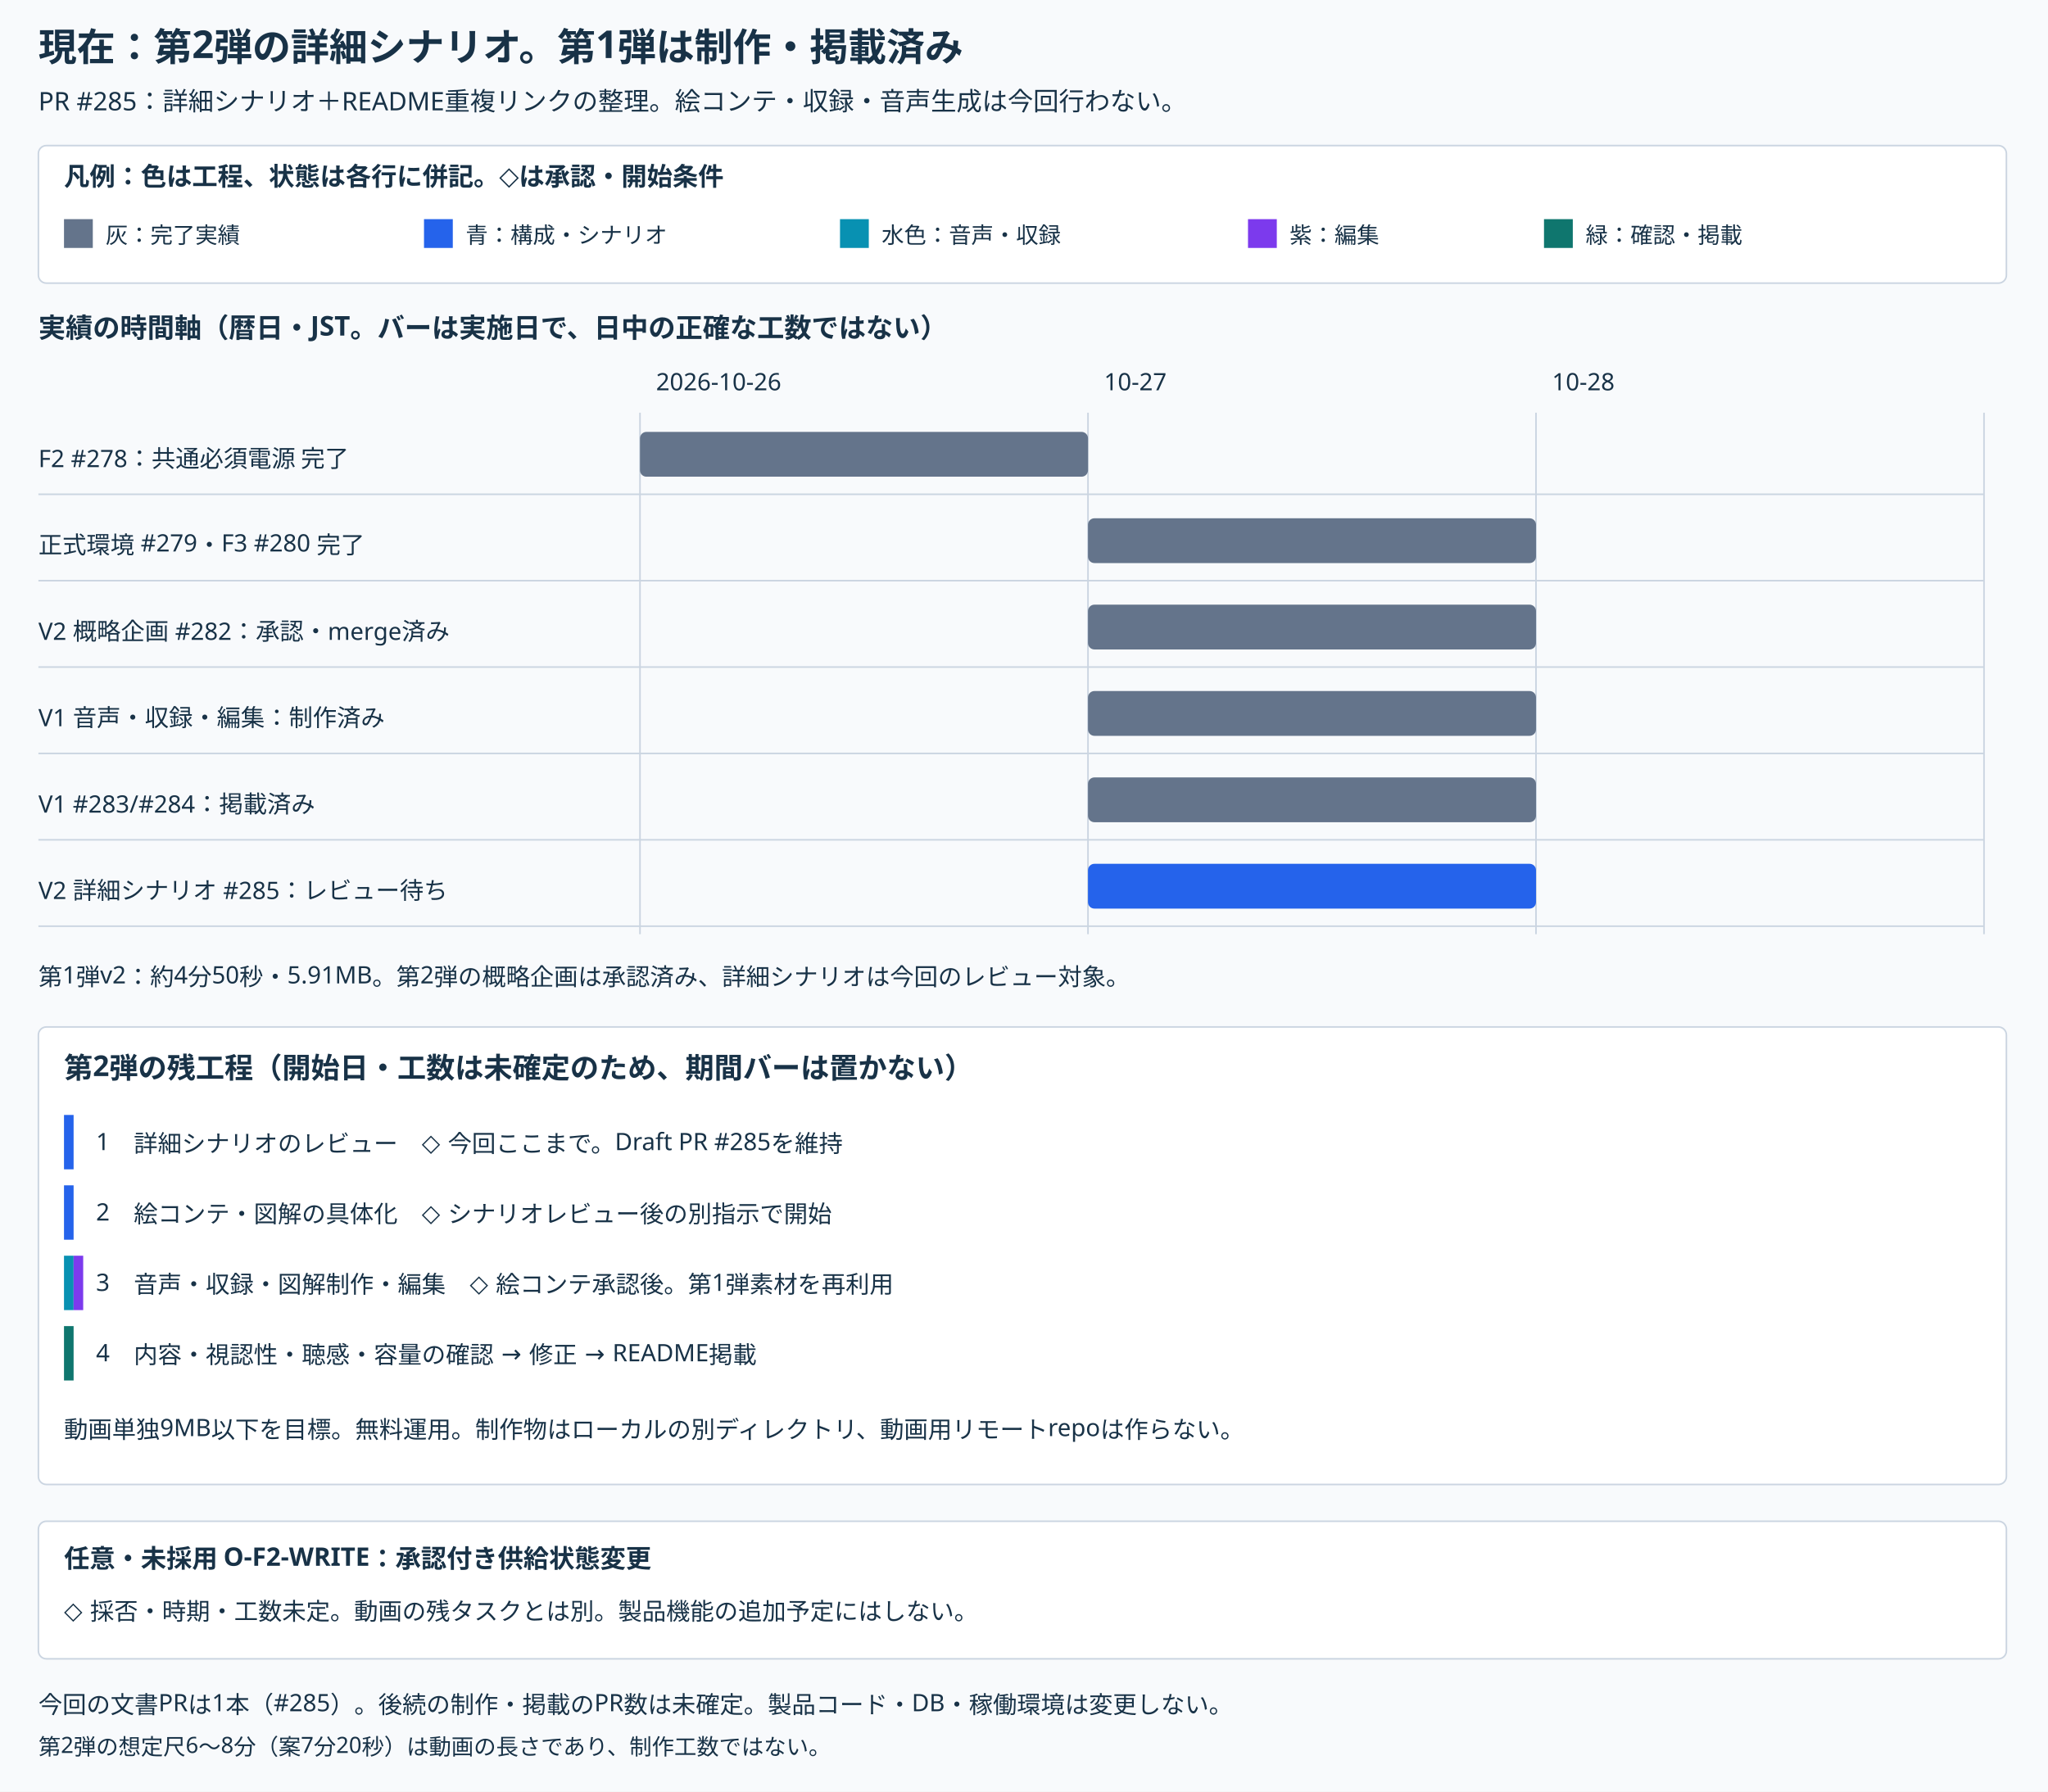
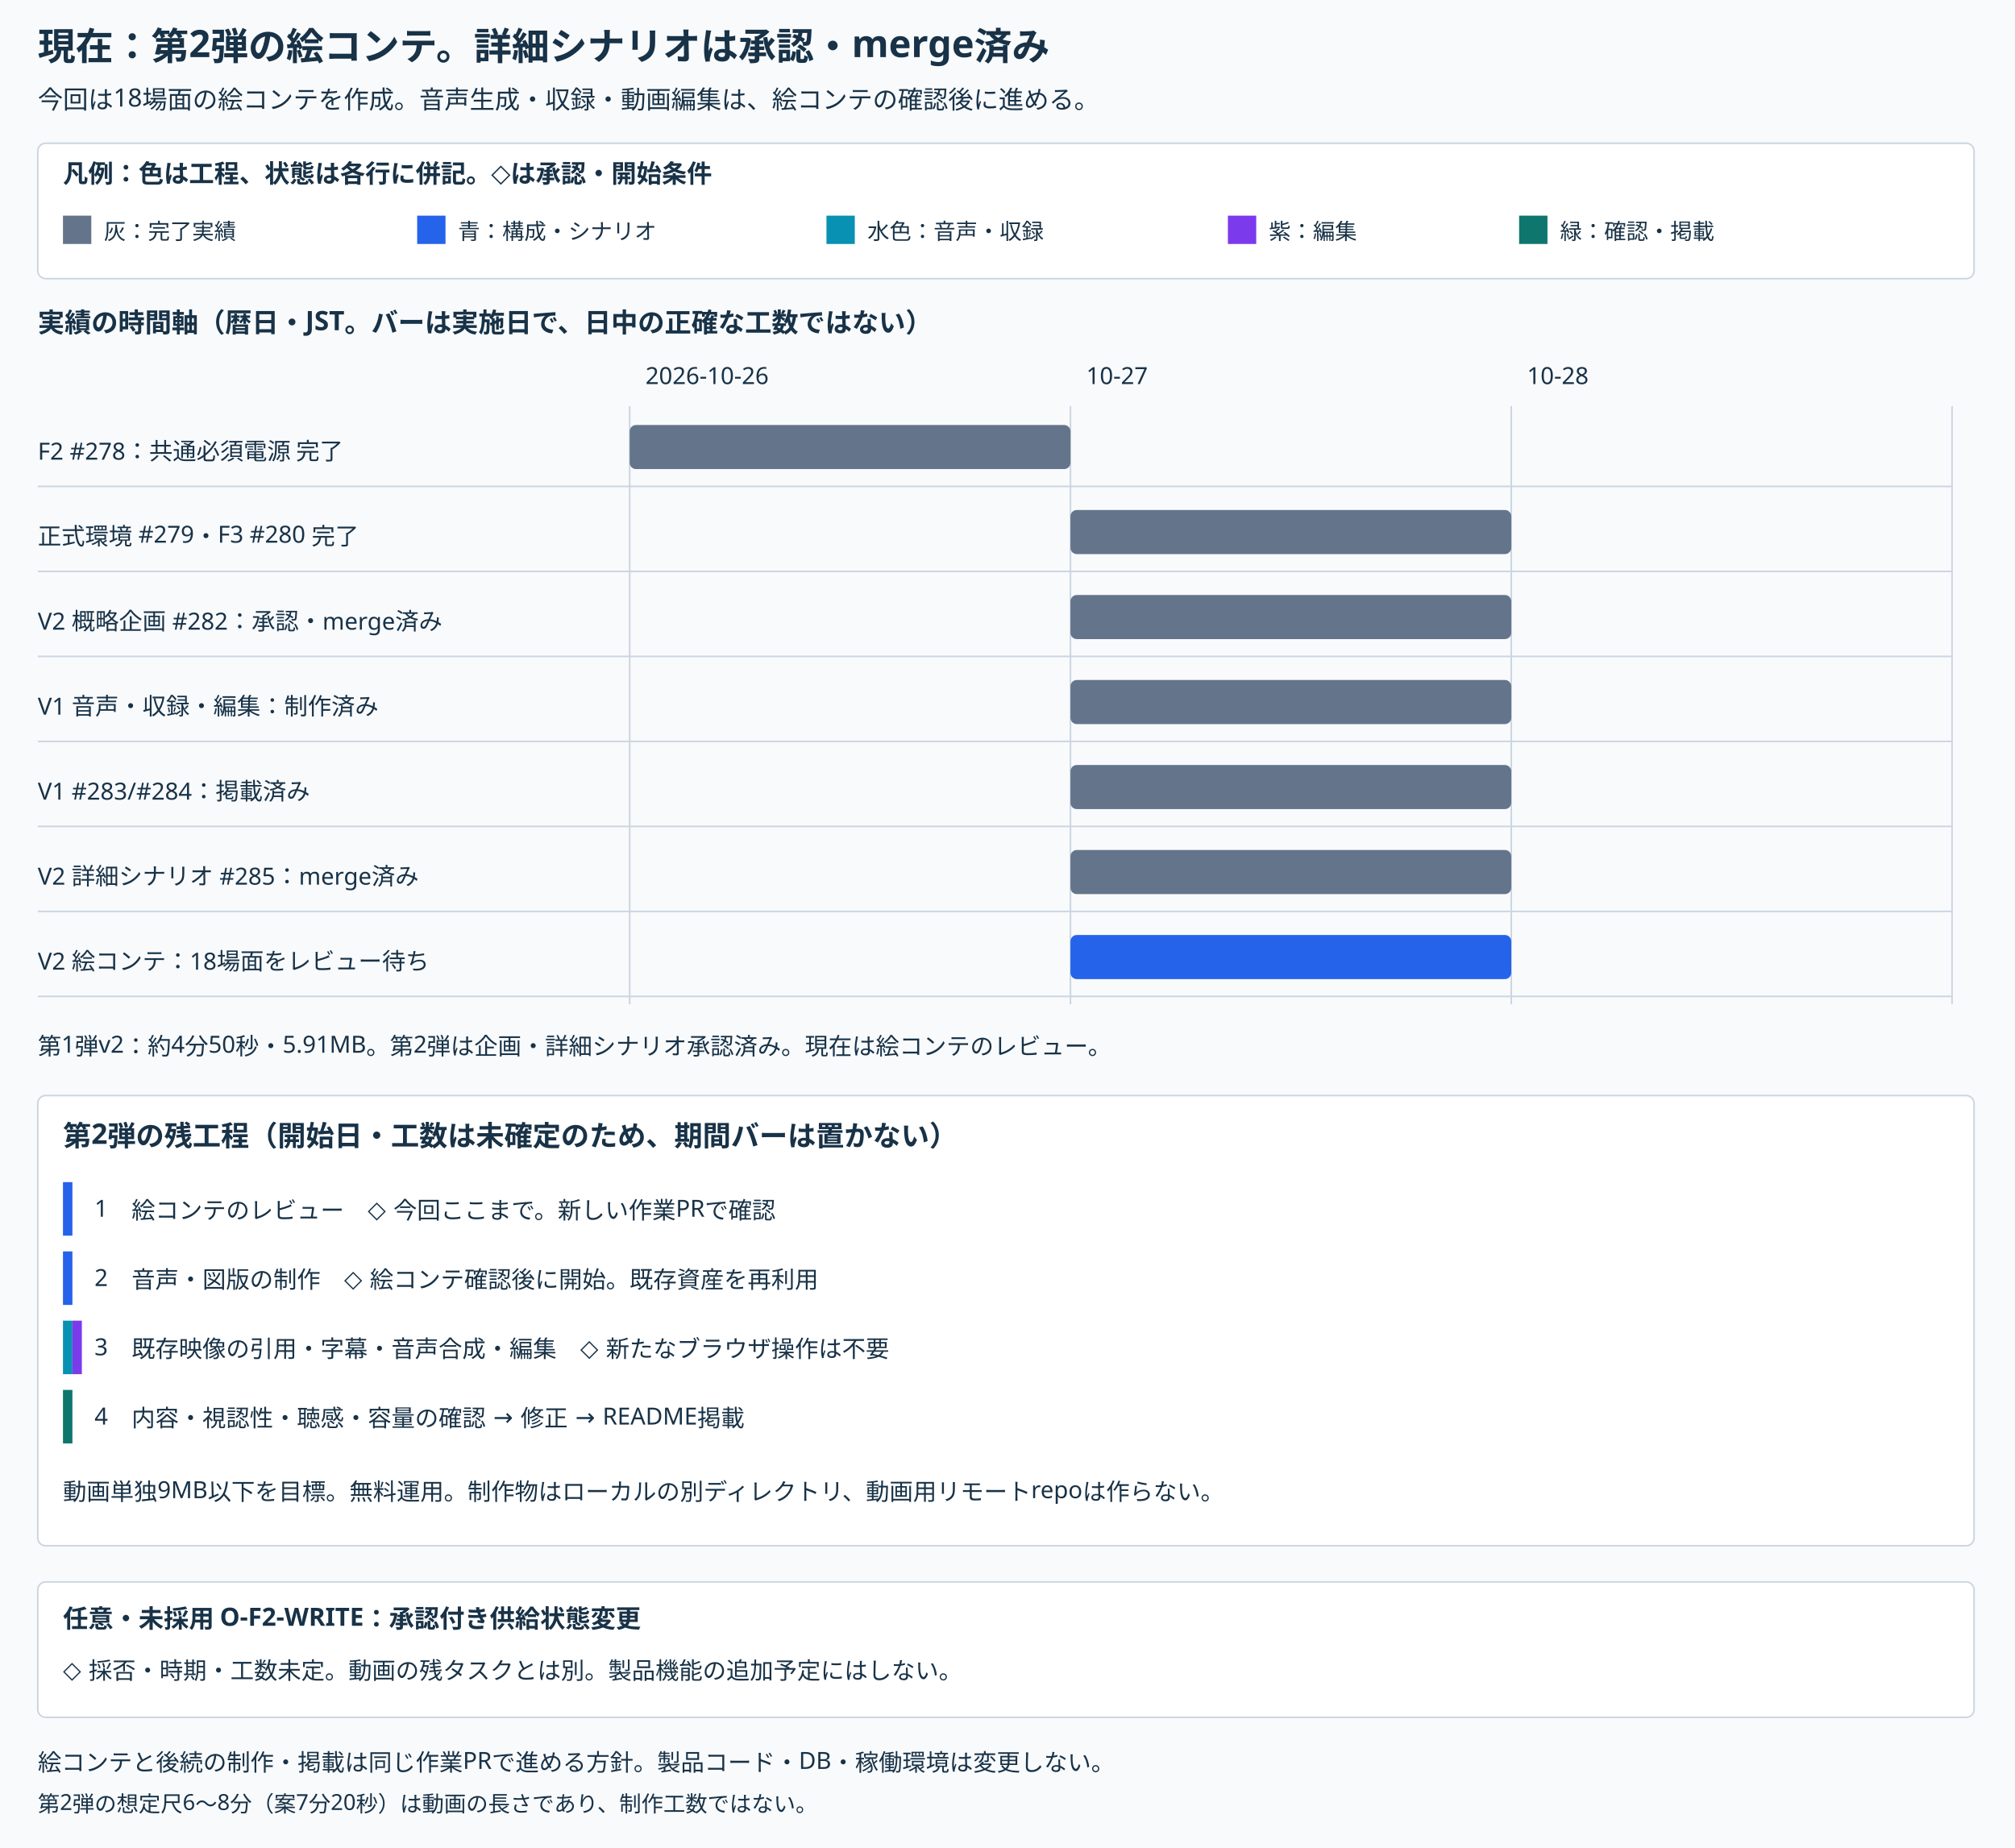
- <svg xmlns="http://www.w3.org/2000/svg" width="1280" height="1120" viewBox="0 0 1280 1120" role="img" aria-labelledby="title desc">
-   <rect width="1280" height="1120" fill="#f8fafc" />
+ <svg xmlns="http://www.w3.org/2000/svg" width="1280" height="1174" viewBox="0 0 1280 1174" role="img" aria-labelledby="title desc">
+   <rect width="1280" height="1174" fill="#f8fafc" />
  <g font-family="sans-serif" fill="#183247">
-     <text x="24" y="38" font-size="24" font-weight="bold">現在：第2弾の詳細シナリオ。第1弾は制作・掲載済み</text>
-     <text x="24" y="69" font-size="16">PR #285：詳細シナリオ＋README重複リンクの整理。絵コンテ・収録・音声生成は今回行わない。</text>
+     <text x="24" y="38" font-size="24" font-weight="bold">現在：第2弾の絵コンテ。詳細シナリオは承認・merge済み</text>
+     <text x="24" y="69" font-size="16">今回は18場面の絵コンテを作成。音声生成・収録・動画編集は、絵コンテの確認後に進める。</text>
    <rect x="24" y="91" width="1230" height="86" rx="5" fill="white" stroke="#cbd5e1" />
    <text x="40" y="116" font-size="16" font-weight="bold">凡例：色は工程、状態は各行に併記。◇は承認・開始条件</text>
    <g font-size="14">
      <rect x="40" y="137" width="18" height="18" fill="#64748b" />
      <text x="66" y="152">灰：完了実績</text>
      <rect x="265" y="137" width="18" height="18" fill="#2563eb" />
      <text x="291" y="152">青：構成・シナリオ</text>
      <rect x="525" y="137" width="18" height="18" fill="#0891b2" />
      <text x="551" y="152">水色：音声・収録</text>
      <rect x="780" y="137" width="18" height="18" fill="#7c3aed" />
      <text x="806" y="152">紫：編集</text>
      <rect x="965" y="137" width="18" height="18" fill="#0f766e" />
      <text x="991" y="152">緑：確認・掲載</text>
    </g>
    <text x="24" y="211" font-size="17" font-weight="bold">実績の時間軸（暦日・JST。バーは実施日で、日中の正確な工数ではない）</text>
    <g font-size="15">
      <text x="410" y="244">2026-10-26</text>
      <text x="690" y="244">10-27</text>
      <text x="970" y="244">10-28</text>
    </g>
    <g stroke="#cbd5e1">
-       <path d="M400 258V584 M680 258V584 M960 258V584 M1240 258V584" />
-       <path d="M24 309H1240 M24 363H1240 M24 417H1240 M24 471H1240 M24 525H1240 M24 579H1240" />
+       <path d="M400 258V638 M680 258V638 M960 258V638 M1240 258V638" />
+       <path d="M24 309H1240 M24 363H1240 M24 417H1240 M24 471H1240 M24 525H1240 M24 579H1240 M24 633H1240" />
    </g>
    <g font-size="15">
      <text x="24" y="292">F2 #278：共通必須電源 完了</text>
      <rect x="400" y="270" width="280" height="28" fill="#64748b" rx="4" />
      <text x="24" y="346">正式環境 #279・F3 #280 完了</text>
      <rect x="680" y="324" width="280" height="28" fill="#64748b" rx="4" />
      <text x="24" y="400">V2 概略企画 #282：承認・merge済み</text>
      <rect x="680" y="378" width="280" height="28" fill="#64748b" rx="4" />
      <text x="24" y="454">V1 音声・収録・編集：制作済み</text>
      <rect x="680" y="432" width="280" height="28" fill="#64748b" rx="4" />
      <text x="24" y="508">V1 #283/#284：掲載済み</text>
      <rect x="680" y="486" width="280" height="28" fill="#64748b" rx="4" />
-       <text x="24" y="562">V2 詳細シナリオ #285：レビュー待ち</text>
-       <rect x="680" y="540" width="280" height="28" fill="#2563eb" rx="4" />
+       <text x="24" y="562">V2 詳細シナリオ #285：merge済み</text>
+       <rect x="680" y="540" width="280" height="28" fill="#64748b" rx="4" />
+       <text x="24" y="616">V2 絵コンテ：18場面をレビュー待ち</text>
+       <rect x="680" y="594" width="280" height="28" fill="#2563eb" rx="4" />
    </g>
-     <text x="24" y="616" font-size="15">第1弾v2：約4分50秒・5.91MB。第2弾の概略企画は承認済み、詳細シナリオは今回のレビュー対象。</text>
-     <rect x="24" y="642" width="1230" height="286" rx="5" fill="white" stroke="#cbd5e1" />
-     <text x="40" y="674" font-size="18" font-weight="bold">第2弾の残工程（開始日・工数は未確定のため、期間バーは置かない）</text>
+     <text x="24" y="670" font-size="15">第1弾v2：約4分50秒・5.91MB。第2弾は企画・詳細シナリオ承認済み。現在は絵コンテのレビュー。</text>
+     <rect x="24" y="696" width="1230" height="286" rx="5" fill="white" stroke="#cbd5e1" />
+     <text x="40" y="728" font-size="18" font-weight="bold">第2弾の残工程（開始日・工数は未確定のため、期間バーは置かない）</text>
    <g font-size="15">
-       <rect x="40" y="697" width="6" height="34" fill="#2563eb" />
-       <text x="60" y="719">1　詳細シナリオのレビュー　◇ 今回ここまで。Draft PR #285を維持</text>
-       <rect x="40" y="741" width="6" height="34" fill="#2563eb" />
-       <text x="60" y="763">2　絵コンテ・図解の具体化　◇ シナリオレビュー後の別指示で開始</text>
-       <rect x="40" y="785" width="6" height="34" fill="#0891b2" />
-       <rect x="46" y="785" width="6" height="34" fill="#7c3aed" />
-       <text x="60" y="807">3　音声・収録・図解制作・編集　◇ 絵コンテ承認後。第1弾素材を再利用</text>
-       <rect x="40" y="829" width="6" height="34" fill="#0f766e" />
-       <text x="60" y="851">4　内容・視認性・聴感・容量の確認 → 修正 → README掲載</text>
-       <text x="40" y="899">動画単独9MB以下を目標。無料運用。制作物はローカルの別ディレクトリ、動画用リモートrepoは作らない。</text>
+       <rect x="40" y="751" width="6" height="34" fill="#2563eb" />
+       <text x="60" y="773">1　絵コンテのレビュー　◇ 今回ここまで。新しい作業PRで確認</text>
+       <rect x="40" y="795" width="6" height="34" fill="#2563eb" />
+       <text x="60" y="817">2　音声・図版の制作　◇ 絵コンテ確認後に開始。既存資産を再利用</text>
+       <rect x="40" y="839" width="6" height="34" fill="#0891b2" />
+       <rect x="46" y="839" width="6" height="34" fill="#7c3aed" />
+       <text x="60" y="861">3　既存映像の引用・字幕・音声合成・編集　◇ 新たなブラウザ操作は不要</text>
+       <rect x="40" y="883" width="6" height="34" fill="#0f766e" />
+       <text x="60" y="905">4　内容・視認性・聴感・容量の確認 → 修正 → README掲載</text>
+       <text x="40" y="953">動画単独9MB以下を目標。無料運用。制作物はローカルの別ディレクトリ、動画用リモートrepoは作らない。</text>
    </g>
-     <rect x="24" y="951" width="1230" height="86" rx="5" fill="white" stroke="#cbd5e1" />
-     <text x="40" y="980" font-size="16" font-weight="bold">任意・未採用 O-F2-WRITE：承認付き供給状態変更</text>
-     <text x="40" y="1012" font-size="15">◇ 採否・時期・工数未定。動画の残タスクとは別。製品機能の追加予定にはしない。</text>
-     <text x="24" y="1071" font-size="15">今回の文書PRは1本（#285）。後続の制作・掲載のPR数は未確定。製品コード・DB・稼働環境は変更しない。</text>
-     <text x="24" y="1097" font-size="14">第2弾の想定尺6〜8分（案7分20秒）は動画の長さであり、制作工数ではない。</text>
+     <rect x="24" y="1005" width="1230" height="86" rx="5" fill="white" stroke="#cbd5e1" />
+     <text x="40" y="1034" font-size="16" font-weight="bold">任意・未採用 O-F2-WRITE：承認付き供給状態変更</text>
+     <text x="40" y="1066" font-size="15">◇ 採否・時期・工数未定。動画の残タスクとは別。製品機能の追加予定にはしない。</text>
+     <text x="24" y="1125" font-size="15">絵コンテと後続の制作・掲載は同じ作業PRで進める方針。製品コード・DB・稼働環境は変更しない。</text>
+     <text x="24" y="1151" font-size="14">第2弾の想定尺6〜8分（案7分20秒）は動画の長さであり、制作工数ではない。</text>
  </g>
</svg>
